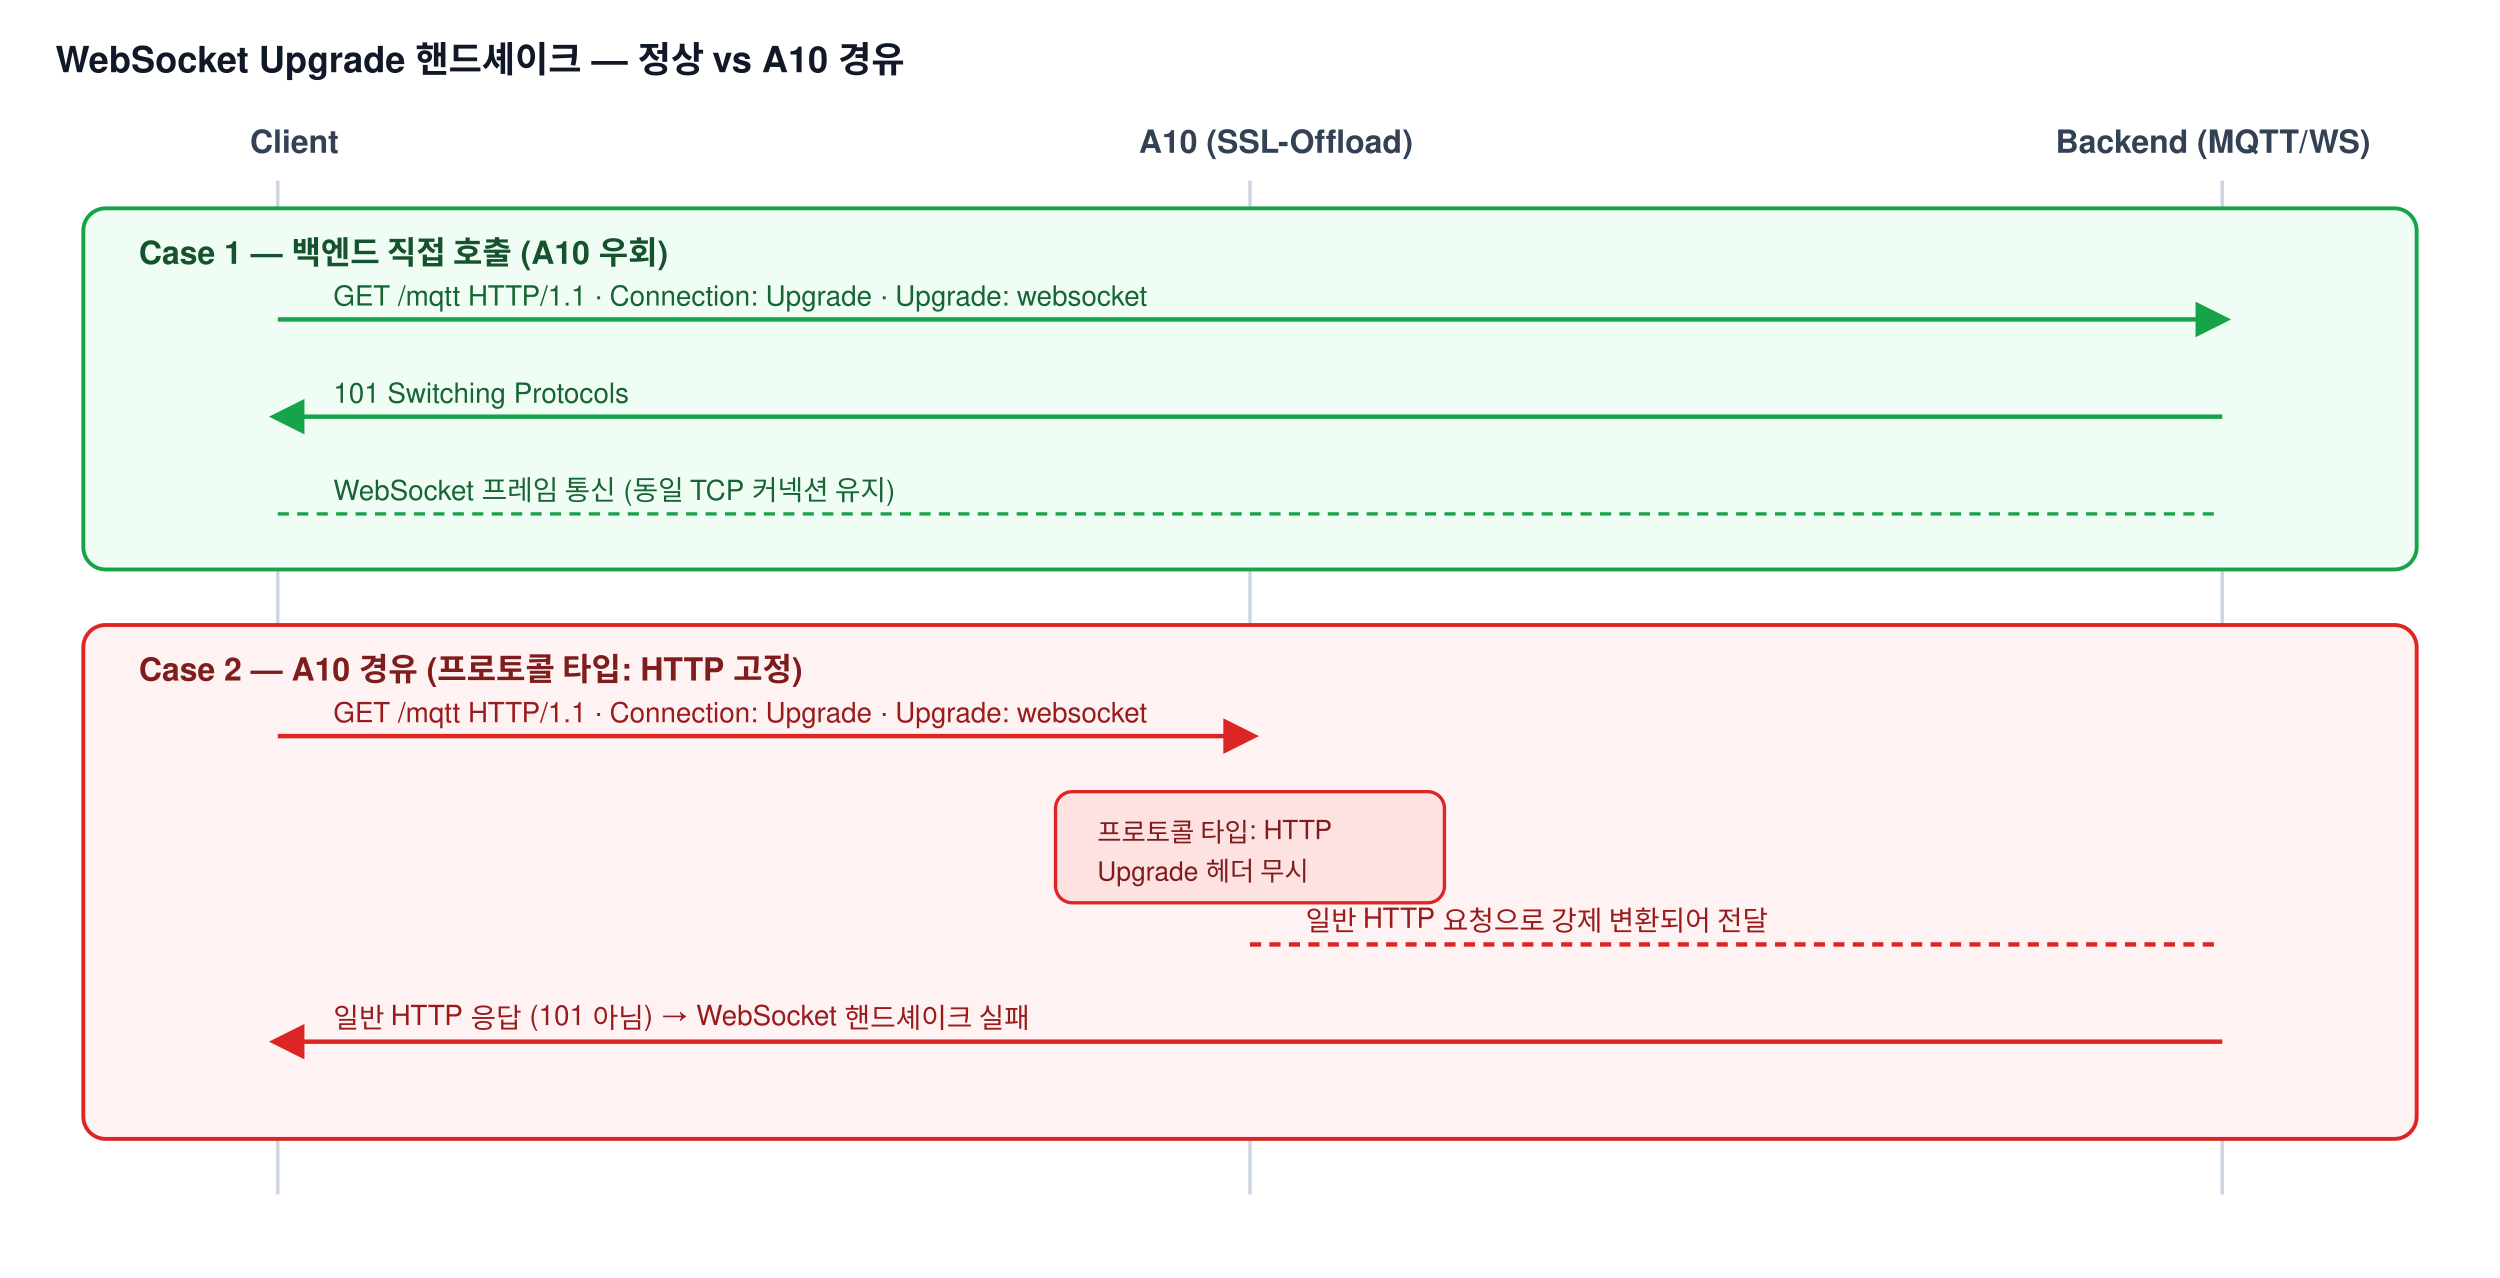
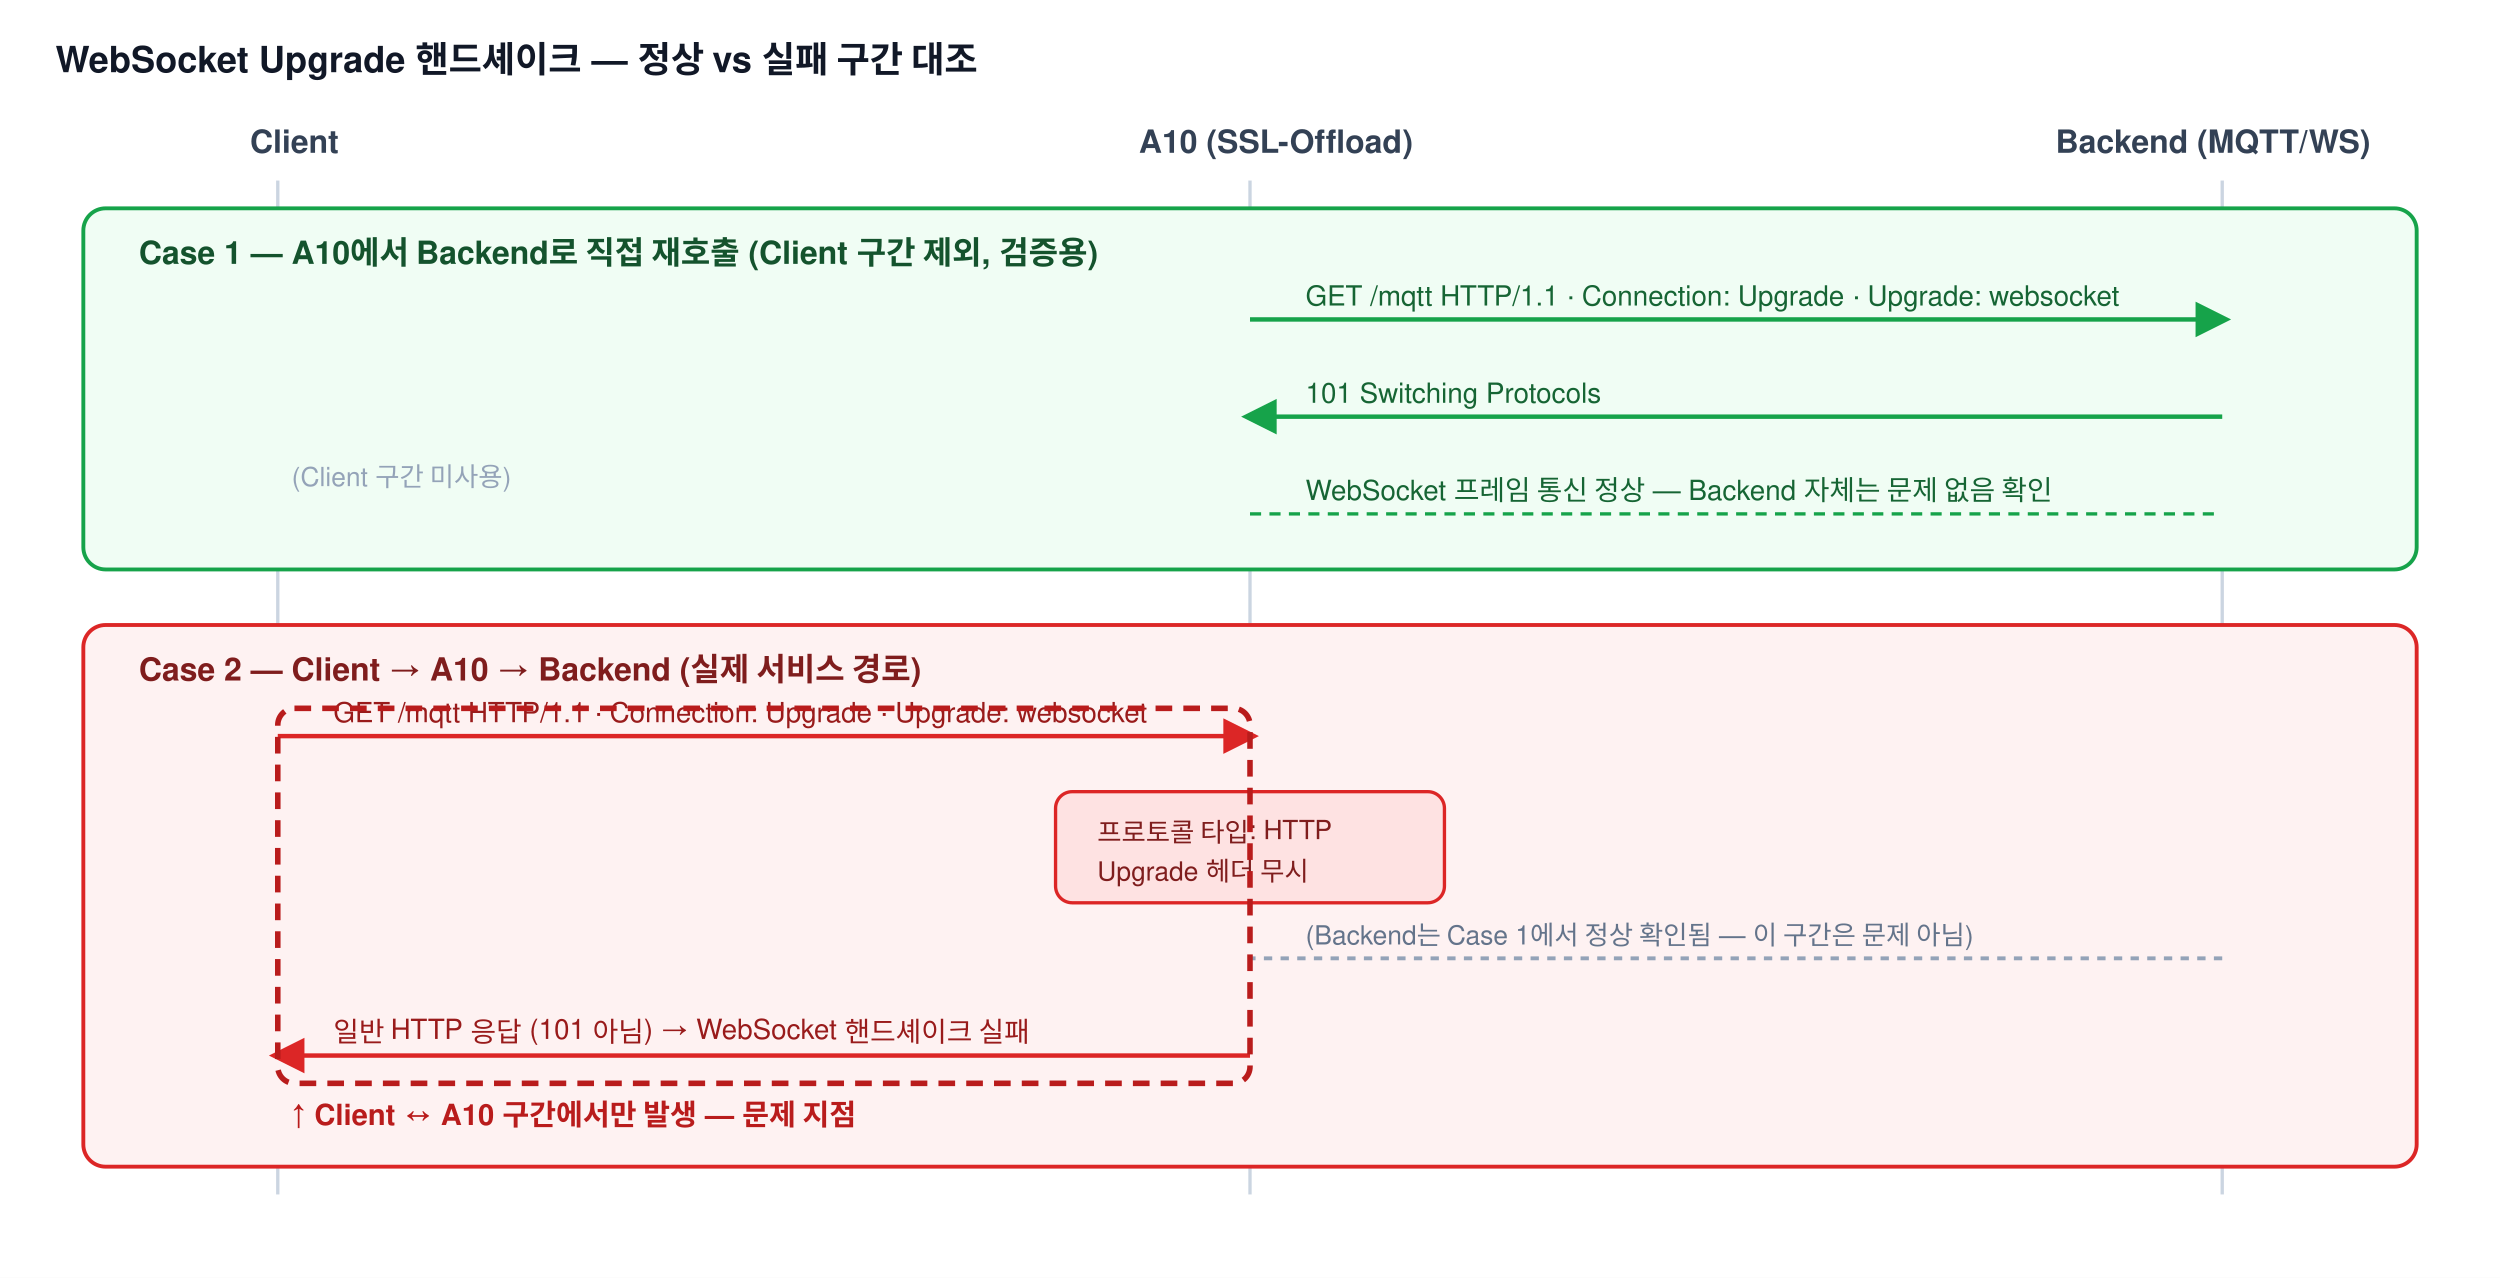
<svg xmlns="http://www.w3.org/2000/svg" viewBox="0 0 900 460" font-family="'Segoe UI', Helvetica, Arial, sans-serif">
  <rect width="900" height="460" fill="#ffffff" />
-   <text x="20" y="26" font-size="13" font-weight="bold" fill="#111827">WebSocket Upgrade 핸드셰이크 — 정상 vs A10 경유</text>
+   <text x="20" y="26" font-size="13" font-weight="bold" fill="#111827">WebSocket Upgrade 핸드셰이크 — 정상 vs 실패 구간 대조</text>
  <text x="90" y="55" font-size="11.5" font-weight="bold" fill="#334155">Client</text>
  <text x="410" y="55" font-size="11.5" font-weight="bold" fill="#334155">A10 (SSL-Offload)</text>
  <text x="740" y="55" font-size="11.5" font-weight="bold" fill="#334155">Backend (MQTT/WS)</text>
  <line x1="100" y1="65" x2="100" y2="430" stroke="#cbd5e1" stroke-width="1.2" />
  <line x1="450" y1="65" x2="450" y2="430" stroke="#cbd5e1" stroke-width="1.2" />
  <line x1="800" y1="65" x2="800" y2="430" stroke="#cbd5e1" stroke-width="1.2" />
  <rect x="30" y="75" width="840" height="130" rx="8" fill="#f0fdf4" stroke="#16a34a" stroke-width="1.4" />
-   <text x="50" y="95" font-size="11.5" font-weight="bold" fill="#14532d">Case 1 — 백엔드 직접 호출 (A10 우회)</text>
-   <line x1="100" y1="115" x2="800" y2="115" stroke="#16a34a" stroke-width="1.6" marker-end="url(#arrowG)" />
-   <text x="120" y="110" font-size="10" fill="#166534">GET /mqtt HTTP/1.1 · Connection: Upgrade · Upgrade: websocket</text>
-   <line x1="800" y1="150" x2="100" y2="150" stroke="#16a34a" stroke-width="1.6" marker-end="url(#arrowG)" />
-   <text x="120" y="145" font-size="10" fill="#166534">101 Switching Protocols</text>
-   <line x1="100" y1="185" x2="800" y2="185" stroke="#16a34a" stroke-width="1.2" stroke-dasharray="4 3" />
-   <text x="120" y="180" font-size="10" fill="#166534">WebSocket 프레임 통신 (동일 TCP 커넥션 유지)</text>
-   <rect x="30" y="225" width="840" height="185" rx="8" fill="#fef2f2" stroke="#dc2626" stroke-width="1.4" />
-   <text x="50" y="245" font-size="11.5" font-weight="bold" fill="#7f1d1d">Case 2 — A10 경유 (프로토콜 타입: HTTP 고정)</text>
+   <text x="50" y="95" font-size="11.5" font-weight="bold" fill="#14532d">Case 1 — A10에서 Backend로 직접 재호출 (Client 구간 제외, 검증용)</text>
+   <line x1="450" y1="115" x2="800" y2="115" stroke="#16a34a" stroke-width="1.6" marker-end="url(#arrowG)" />
+   <text x="470" y="110" font-size="10" fill="#166534">GET /mqtt HTTP/1.1 · Connection: Upgrade · Upgrade: websocket</text>
+   <line x1="800" y1="150" x2="450" y2="150" stroke="#16a34a" stroke-width="1.6" marker-end="url(#arrowG)" />
+   <text x="470" y="145" font-size="10" fill="#166534">101 Switching Protocols</text>
+   <line x1="450" y1="185" x2="800" y2="185" stroke="#16a34a" stroke-width="1.2" stroke-dasharray="4 3" />
+   <text x="470" y="180" font-size="10" fill="#166534">WebSocket 프레임 통신 정상 — Backend 자체는 문제 없음 확인</text>
+   <text x="105" y="175" font-size="9.5" fill="#94a3b8">(Client 구간 미사용)</text>
+   <rect x="30" y="225" width="840" height="195" rx="8" fill="#fef2f2" stroke="#dc2626" stroke-width="1.4" />
+   <text x="50" y="245" font-size="11.5" font-weight="bold" fill="#7f1d1d">Case 2 — Client → A10 → Backend (실제 서비스 경로)</text>
  <line x1="100" y1="265" x2="450" y2="265" stroke="#dc2626" stroke-width="1.6" marker-end="url(#arrowR)" />
  <text x="120" y="260" font-size="10" fill="#991b1b">GET /mqtt HTTP/1.1 · Connection: Upgrade · Upgrade: websocket</text>
  <rect x="380" y="285" width="140" height="40" rx="6" fill="#fee2e2" stroke="#dc2626" stroke-width="1.2" />
  <text x="395" y="303" font-size="9.5" fill="#7f1d1d">프로토콜 타입: HTTP</text>
  <text x="395" y="317" font-size="9.5" fill="#7f1d1d">Upgrade 헤더 무시</text>
-   <line x1="450" y1="340" x2="800" y2="340" stroke="#dc2626" stroke-width="1.6" stroke-dasharray="4 3" />
-   <text x="470" y="335" font-size="10" fill="#991b1b">일반 HTTP 요청으로 강제 변환되어 전달</text>
-   <line x1="800" y1="375" x2="100" y2="375" stroke="#dc2626" stroke-width="1.6" marker-end="url(#arrowR)" />
-   <text x="120" y="370" font-size="10" fill="#991b1b">일반 HTTP 응답 (101 아님) → WebSocket 핸드셰이크 실패</text>
+   <line x1="800" y1="345" x2="450" y2="345" stroke="#94a3b8" stroke-width="1.4" stroke-dasharray="3 3" />
+   <text x="470" y="340" font-size="9.5" fill="#64748b">(Backend는 Case 1에서 정상 확인됨 — 이 구간은 문제 아님)</text>
+   <line x1="450" y1="380" x2="100" y2="380" stroke="#dc2626" stroke-width="1.6" marker-end="url(#arrowR)" />
+   <text x="120" y="375" font-size="10" fill="#991b1b">일반 HTTP 응답 (101 아님) → WebSocket 핸드셰이크 실패</text>
+   <rect x="100" y="255" width="350" height="135" rx="6" fill="none" stroke="#b91c1c" stroke-width="2" stroke-dasharray="6 4" />
+   <text x="105" y="405" font-size="10.5" font-weight="bold" fill="#b91c1c">↑ Client ↔ A10 구간에서만 발생 — 문제 지점</text>
  <defs>
    <marker id="arrowG" markerWidth="8" markerHeight="8" refX="6" refY="4" orient="auto">
      <path d="M0,0 L8,4 L0,8 Z" fill="#16a34a" />
    </marker>
    <marker id="arrowR" markerWidth="8" markerHeight="8" refX="6" refY="4" orient="auto">
      <path d="M0,0 L8,4 L0,8 Z" fill="#dc2626" />
    </marker>
  </defs>
</svg>
